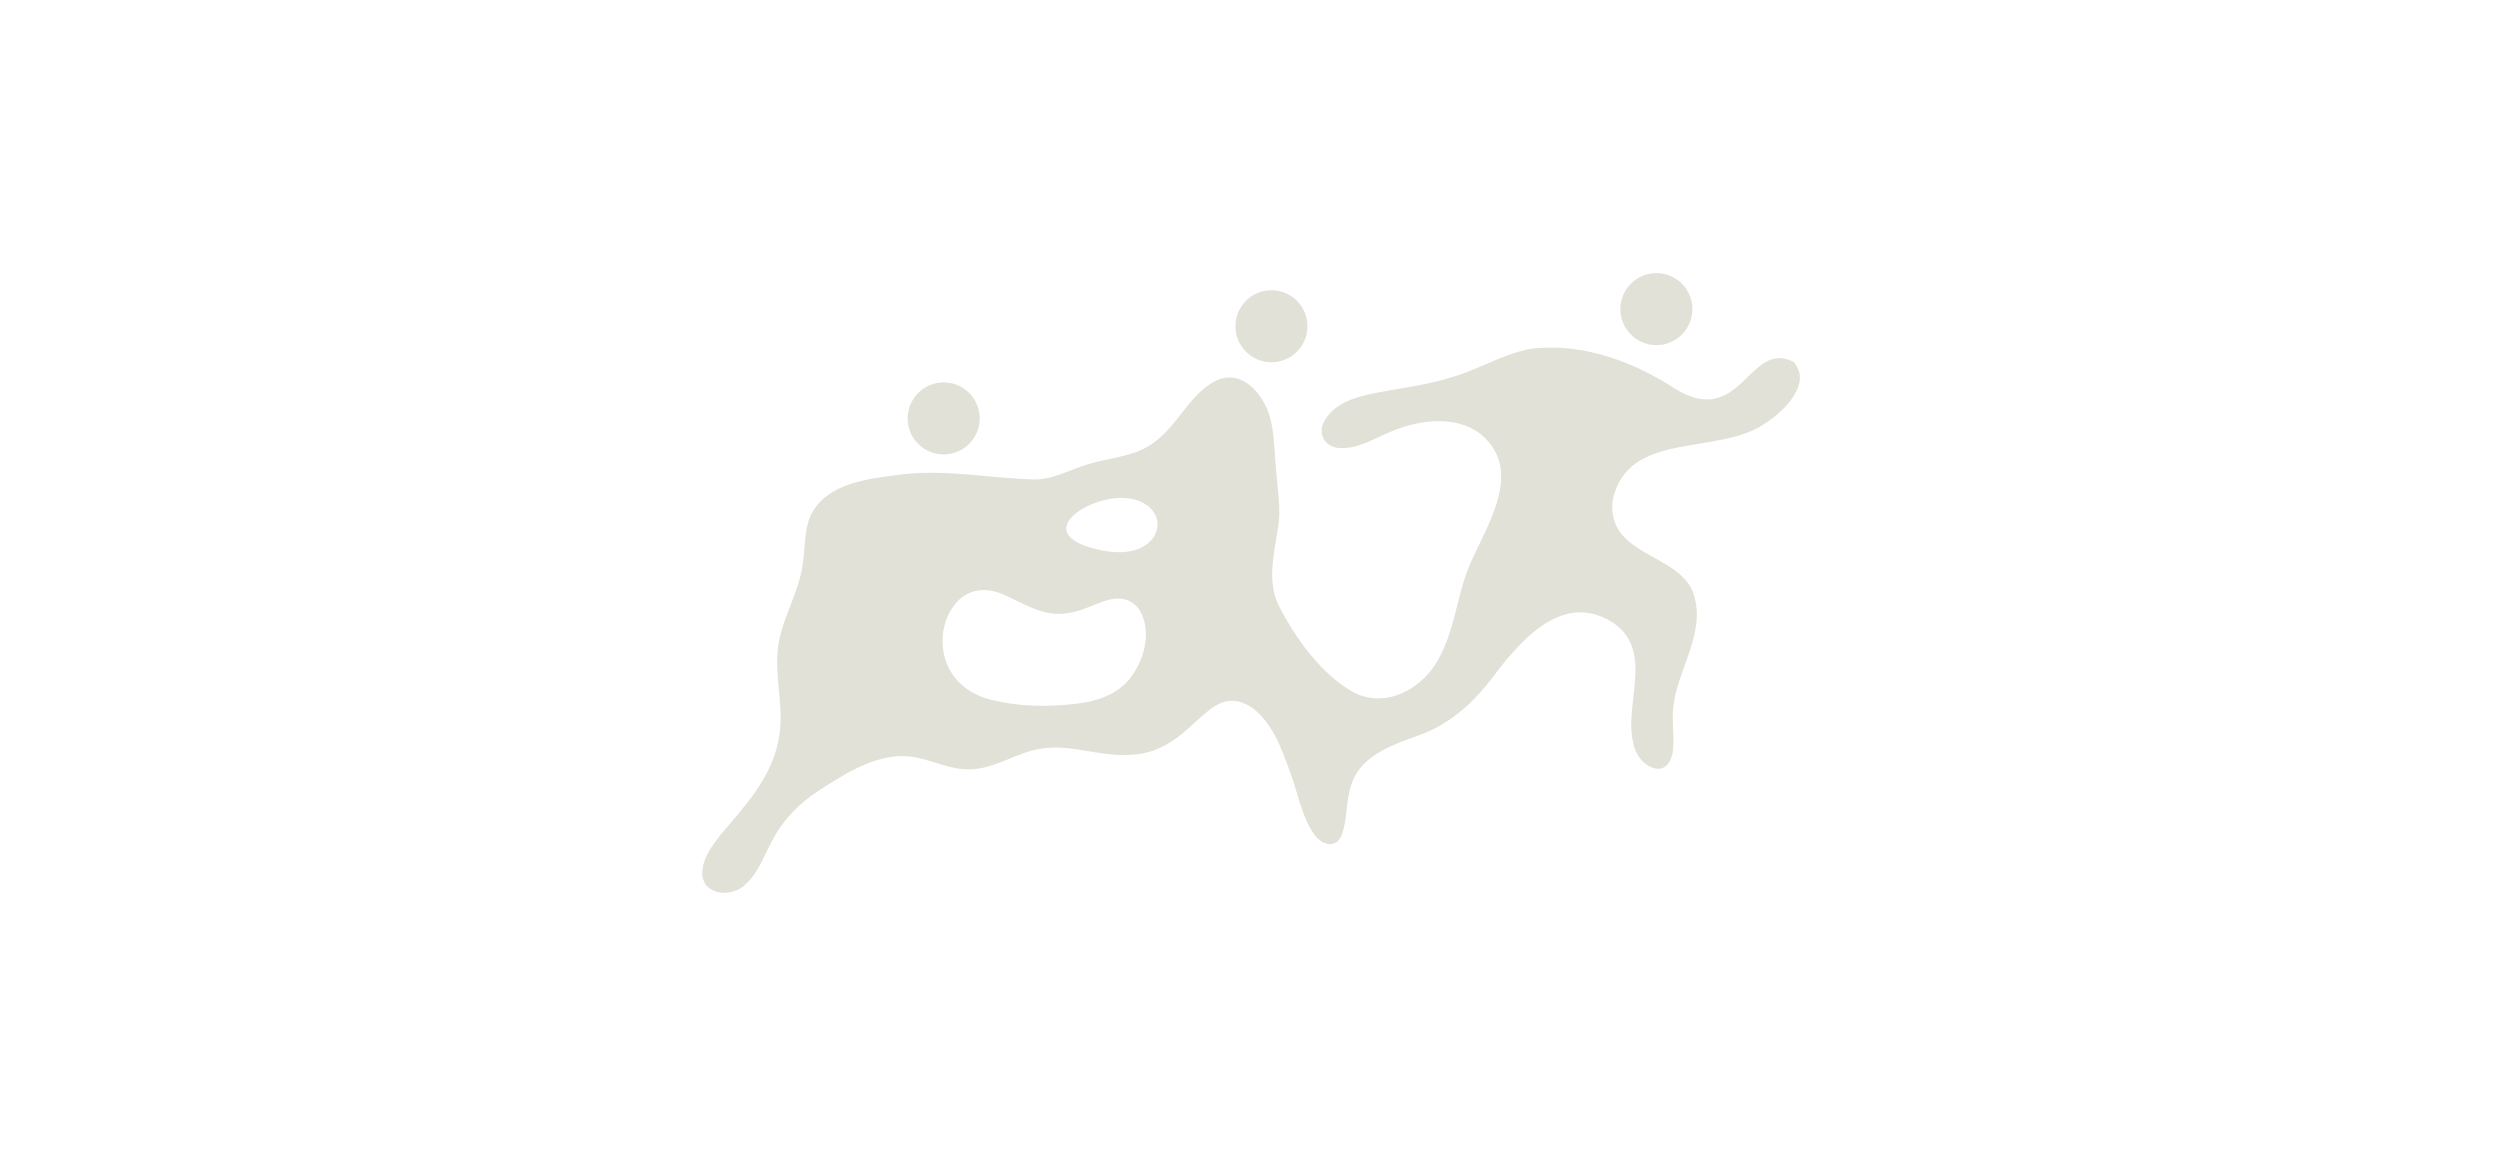
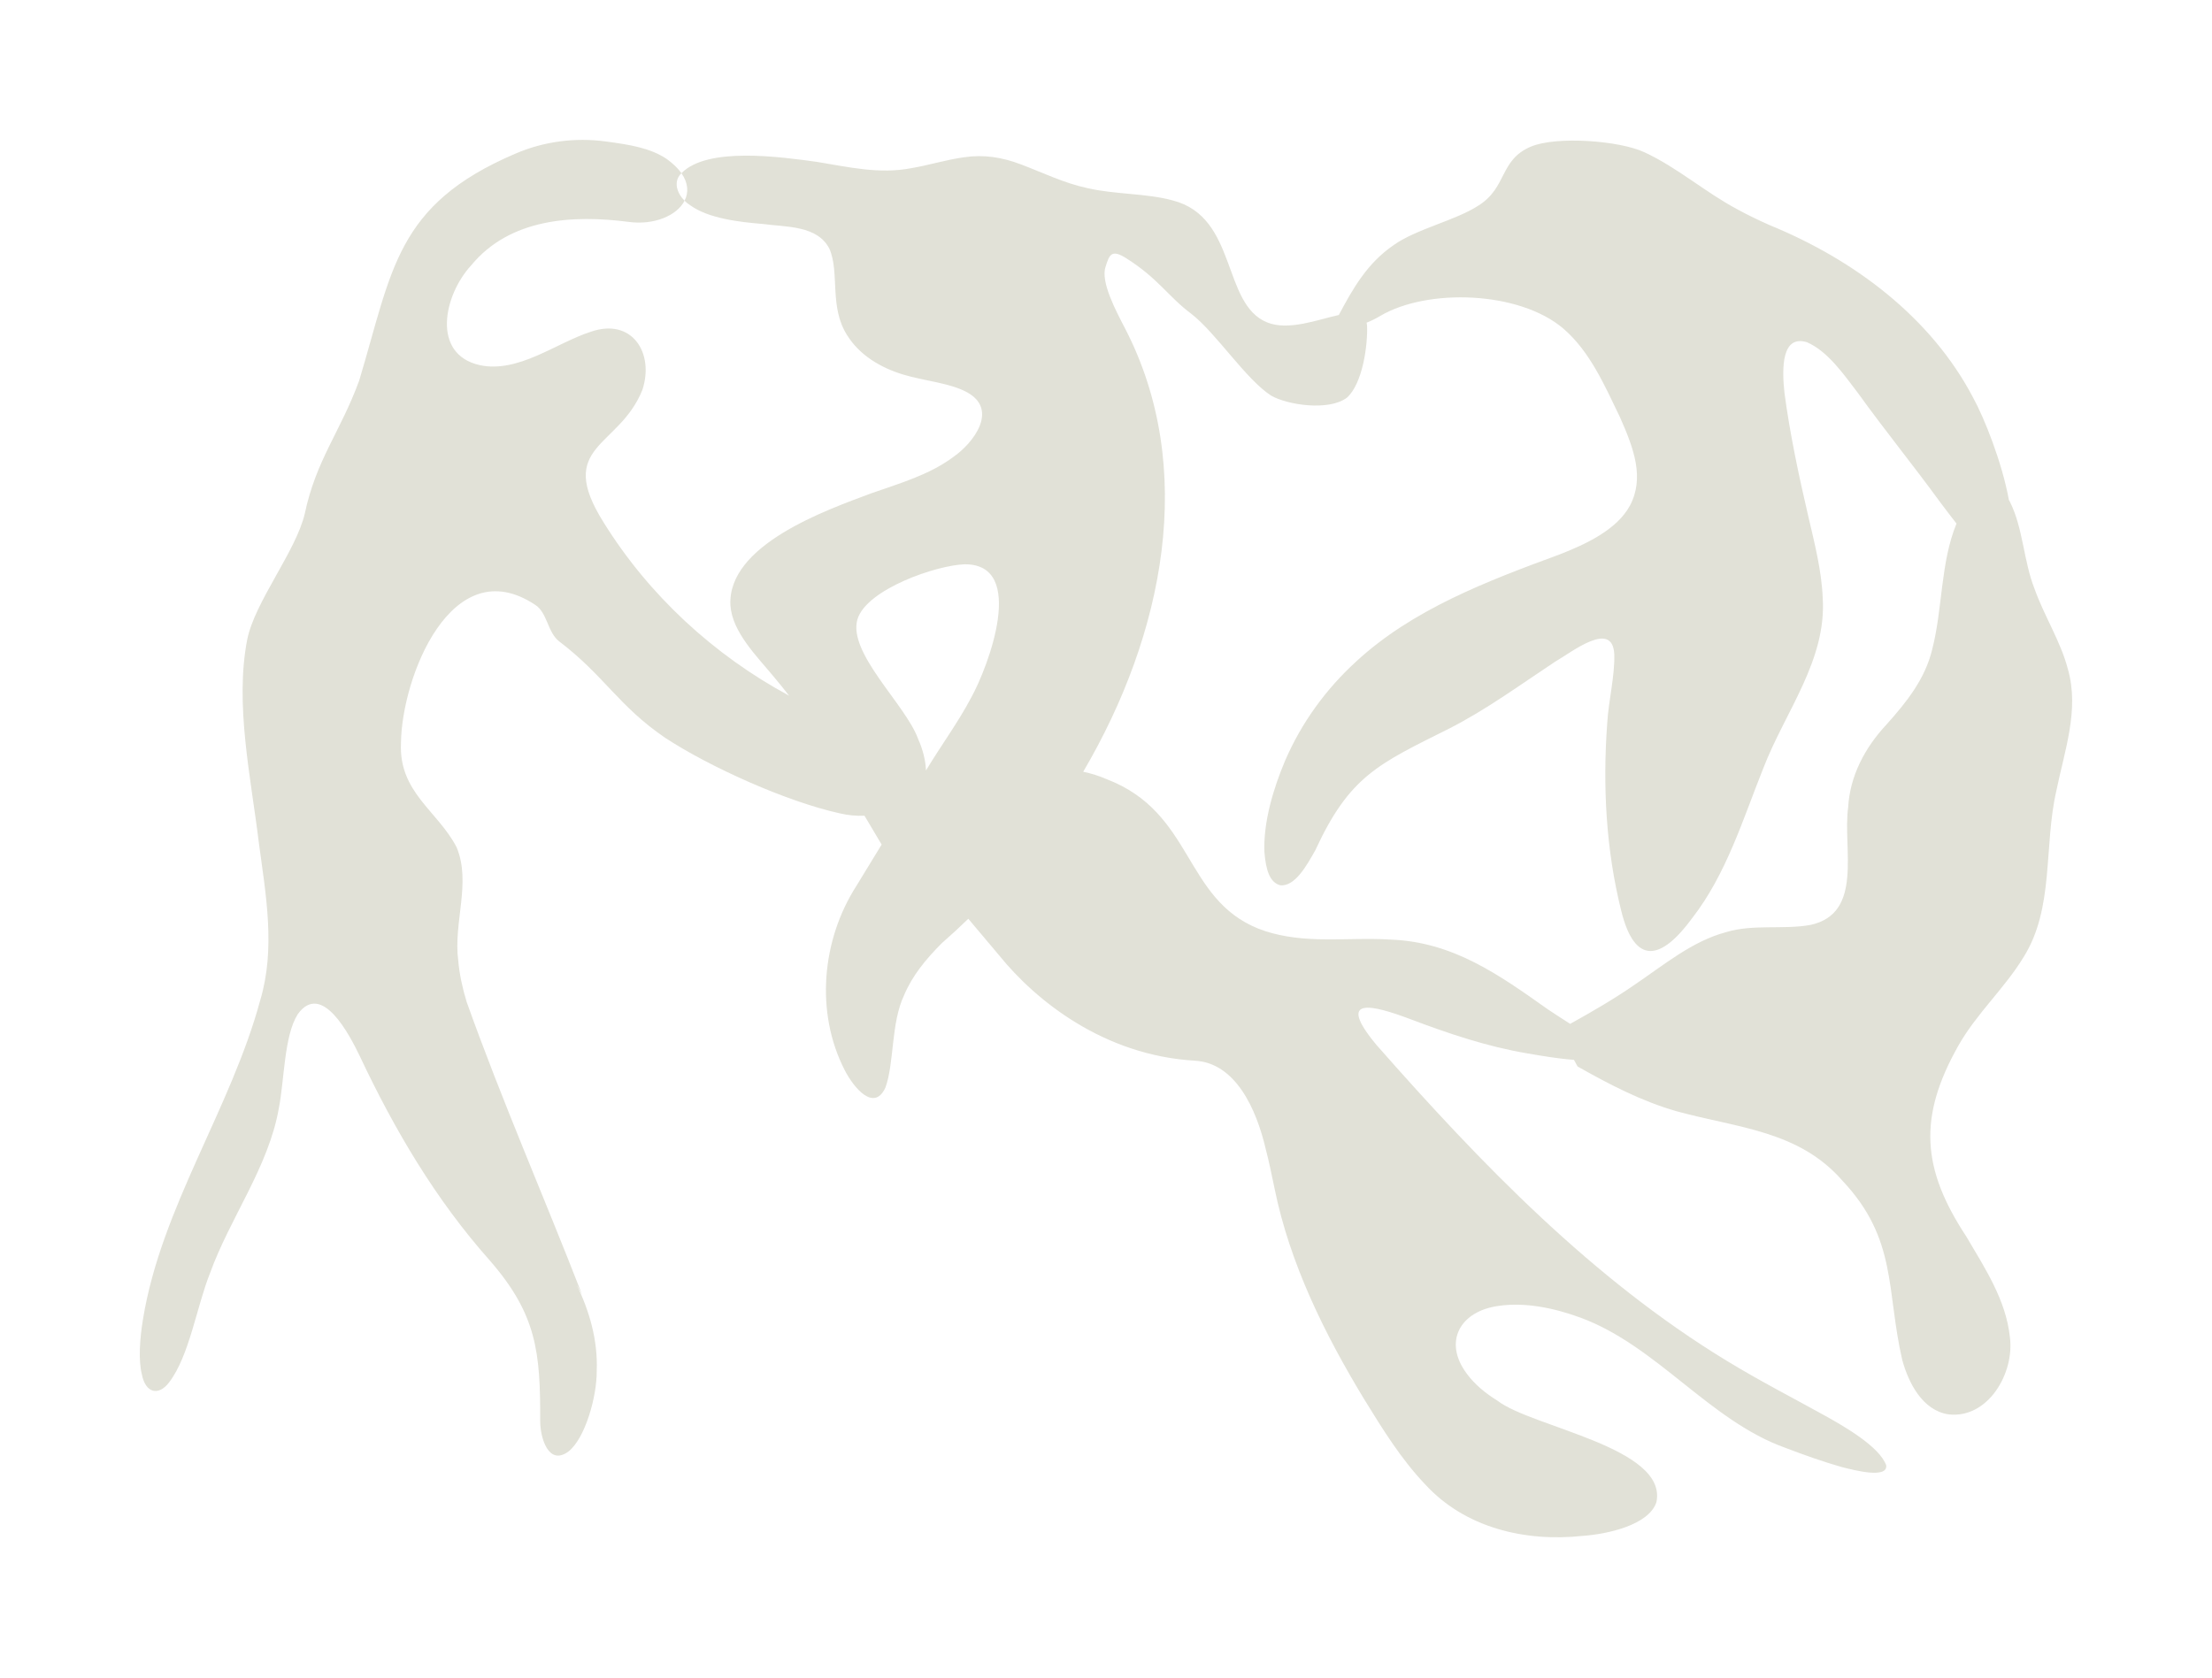
- <svg xmlns="http://www.w3.org/2000/svg" id="Calque_7" data-name="Calque 7" viewBox="0 0 841.89 392.618">
-   <defs>
-     <style>
-       .cls-1 {
-         fill: #e1e1d7;
-       }
-     </style>
-   </defs>
-   <path class="cls-1" d="M275.771,266.216c-6.337,4.109-11.819,9.524-15.365,16.235-2.969,5.136-4.868,11.394-9.235,15.248-4.453,4.737-14.753,3.995-14.692-3.881.204-4.88,3.095-8.697,6.188-12.721,8.029-9.478,16.971-18.935,19.424-31.551,2.179-9.742-.884-19.539-.285-29.317.495-10.024,6.414-18.743,8.232-28.526,1.174-5.853.537-12.229,2.814-17.798,5.335-11.617,20.284-12.75,31.504-14.22,14.696-1.63,29.481,1.422,44.119,1.787,7.144-.092,13.171-4.12,19.998-5.702,7.1-1.896,14.951-2.41,20.8-7.274,7.357-5.645,11.283-15.237,19.414-19.895,9.899-5.504,18.231,5.532,19.589,14.588,1.005,5.268,1.009,10.85,1.543,16.131.432,5.097,1.234,10.167.934,15.267-.905,9.576-4.685,19.946-.162,29.286,5.571,10.977,14.591,23.563,25.524,29.417,10.851,5.461,23.249-1.585,28.426-11.61,5.342-9.513,6.039-20.757,10.115-30.78,5.821-13.877,19.08-32.449,3.718-44.922-8.5-6.243-20.552-4.582-29.767-.717-5.748,2.317-11.541,6.208-17.952,5.58-3.871-.335-6.678-3.956-5.21-7.915,4.053-9.351,16.309-10.15,25.096-11.932,8.935-1.37,17.89-3.207,26.231-6.809,6.416-2.592,12.785-5.894,19.636-6.848,16.657-1.712,33.326,4.266,47.143,13.249,22.866,14.533,25.182-16.396,40.392-8.733,6.503,7.234-3.131,16.607-9.396,20.629-15.61,11.205-46.778,2.09-51.523,26.269-1.677,18.171,20.785,17.338,26.781,29.915,5.513,13.267-4.746,26.098-6.27,39.077-.692,5.217.573,10.93-.31,16.032-2.126,9.553-11.743,4.1-13.09-3.056-3.63-13.441,7.247-31.176-6.862-41.003-17.704-11.301-32.249,7.227-42.005,20.179-6.062,7.592-13.587,14.118-22.846,17.481-8.895,3.322-19.921,6.643-23.237,16.57-1.833,4.926-1.459,10.986-2.925,15.907-1.56,6.262-6.865,5.278-9.907.823-4.25-6.27-5.285-13.878-8.012-20.956-2.78-7.774-5.899-16.324-12.717-21.451-15.562-10.075-19.468,16.191-42.29,15.95-9.374.435-18.659-3.579-28.071-2.189-8.723.978-16.188,7.157-25.094,7.043-6.199.056-11.991-2.922-17.99-4.045-11.594-2.211-22.847,5.007-32.341,11.143l-.063.043ZM366.804,184.304c3.722,1.068,7.631,1.865,11.51,1.623,2.634-.203,5.2-.853,7.193-2.166,3.498-2.149,5.4-6.414,3.648-10.175-2.952-5.859-10.716-6.713-16.6-5.336-10.185,2.173-21.298,11.096-5.833,16.028l.082.025ZM382.172,226.062c3.565-5.772,5.194-13.539,2.055-19.767-1.587-3.218-5.029-5.088-8.577-4.692-3.643.279-7.633,2.471-11.596,3.779-2.931.986-6.03,1.546-9.12,1.261-6.258-.519-11.734-4.231-17.378-6.574-6.065-2.601-12.392-1.539-16.36,3.926-4.661,6.269-5.053,15.421-1.039,22.126,2.908,4.993,8.126,8.218,13.667,9.554,9.078,2.278,18.779,2.437,28.173,1.38,8.156-.968,15.728-3.477,20.135-10.928l.04-.065Z" />
-   <circle class="cls-1" cx="317.789" cy="140.908" r="12.13" />
-   <circle class="cls-1" cx="428.163" cy="109.863" r="12.13" />
-   <circle class="cls-1" cx="557.793" cy="104.099" r="12.13" />
+ <svg xmlns="http://www.w3.org/2000/svg" viewBox="35.7 33.3 770.4 584.3">
+   <g fill="#e1e1d7">
+     <path d="M 708.633 259.59 C 706.176 269.828 699.723 277.918 692.723 285.719 C 685.289 293.688 679.996 303.535 679.379 314.574 C 677.418 328.855 684.879 351.527 666.215 355.531 C 656.812 357.23 646.238 355.172 636.867 358.039 C 624.973 361.215 615.227 369.484 604.617 376.629 C 597.527 381.5 590.086 385.824 582.555 389.992 C 580.039 388.371 577.391 386.676 574.844 384.969 C 557.715 372.852 541.855 361.477 520.109 360.637 C 511.582 360.086 502.953 360.777 494.41 360.496 C 487.301 360.285 480.199 359.289 473.918 356.801 C 447.938 346.332 451.383 316.43 421.301 304.816 C 418.496 303.598 415.719 302.727 412.961 302.168 C 441.117 254.207 452.723 196.375 427.523 147.688 C 424.336 141.555 418.953 131.445 420.75 126.242 C 422.059 122.059 422.789 120.008 427.902 123.234 C 439.18 130.355 442.504 136.57 450.625 142.641 C 459.195 149.262 469.57 165.414 478.422 171.137 C 484.145 174.402 498.535 176.582 504.82 171.836 C 510.363 166.844 512.121 153.25 511.812 146.668 C 511.781 146.316 511.742 145.996 511.672 145.699 C 513.078 145.168 514.656 144.418 516.457 143.34 C 532.844 133.672 564.855 134.633 580.246 147.824 C 589.516 155.836 594.602 167.68 599.883 178.59 C 604.746 189.555 608.543 199.754 603.34 209.512 C 598.754 217.93 587.828 222.984 578.711 226.52 C 553.668 235.727 527.68 245.605 508.074 263.715 C 497.508 273.344 488.938 285.16 483.277 298.312 C 479.16 308.039 475.656 319.797 476.074 330.113 C 476.562 336.355 477.922 340.742 481.566 341.699 C 486.793 342.309 491.027 334.41 493.812 329.484 C 505.777 303.605 515.676 299.5 540.336 287.164 C 553.34 280.555 565.125 271.883 577.262 263.863 C 583.133 260.488 597.258 249.172 597.918 261.117 C 598.188 268.598 595.938 277.328 595.48 285.07 C 593.852 307.07 595.031 329.316 600.344 350.59 C 605.078 369.824 614.277 367.906 625.113 353.086 C 637.02 337.703 642.703 318.738 649.852 300.871 C 657.473 281.152 671.895 263.316 670.52 241.68 C 670.137 231.965 667.641 222.434 665.445 212.965 C 662.156 198.832 659.113 184.52 657.195 170.16 C 656.266 161.52 656.195 149.863 665.016 152.52 C 672.324 155.664 677.93 163.867 682.812 170.238 C 692.07 183.133 702.09 195.418 711.406 208.223 C 712.695 209.871 714.734 212.715 717.121 215.691 C 711.488 229.355 712.336 245.297 708.633 259.59 M 373.977 276.277 C 369.375 285.027 363.332 293.168 358.207 301.707 C 358.039 298.223 357.188 294.586 355.461 290.723 C 351.176 278.805 330.82 260.738 334.355 248.992 C 337.602 238.535 361.914 230.164 371.73 229.887 C 393.484 229.797 379.852 265.652 373.977 276.277 M 755.926 266.48 C 753.477 256.914 747.633 247.863 744.277 238.387 C 740.473 228.797 740.332 217.359 735.77 208.223 C 735.629 207.961 735.5 207.711 735.359 207.473 C 732.992 194.43 726.801 178.887 722.863 171.758 C 708.184 143.781 681.434 123.773 652.141 111.777 C 648.234 110.043 644.461 108.234 640.855 106.258 C 629.609 100.293 619.898 91.645 608.395 86.332 C 599.684 82.254 577.66 80.637 568.832 84.402 C 557.906 89.035 560.652 98.605 550.664 104.879 C 542.844 110.051 529 113.039 521.078 118.691 C 511.922 124.965 506.926 133.734 501.992 143.031 C 494.551 144.688 484.402 148.625 477.023 145.617 C 461.172 139.207 466.777 108.941 444.152 103.129 C 435.062 100.613 424.227 101.094 414.449 98.844 C 406.449 97.156 398.918 93.461 391.336 90.594 C 384.734 88.059 378.281 87.07 371.441 88.09 C 365.32 88.926 359.188 90.863 353.035 91.895 C 342.016 94.012 331.559 91.562 320.105 89.676 C 307.738 88 282.141 84.293 273.031 93.641 C 275.449 97.078 275.566 100.422 274.121 103.23 C 274.699 103.82 275.359 104.34 276.066 104.789 C 282.418 109.402 293.047 110.641 301.367 111.328 C 309.547 112.438 320.395 111.777 324.578 119.98 C 328.203 128.289 324.41 140.203 330.75 150.094 C 335.117 157.094 342.496 161.457 350.328 163.805 C 357.43 165.992 366.727 166.691 372.691 170.066 C 383.379 176.09 374.926 187.527 367.586 192.602 C 359.277 198.754 349 201.699 339.32 205.098 C 323.039 211.148 289.023 223.215 290.09 244.16 C 290.719 253.566 299.348 261.938 305.371 269.277 C 307.141 271.363 308.848 273.492 310.516 275.648 C 284.316 261.527 261.656 240.633 245.953 215.332 C 228.914 188.285 251.289 189.477 259.43 169.129 C 263.684 156.164 255.73 143.871 241.398 148.902 C 229.426 152.75 216.191 163.406 202.758 160.5 C 185.816 156.656 190.273 136.02 199.852 125.691 C 213.324 109.371 235.176 108.074 254.645 110.602 C 263.473 111.809 271.473 108.422 274.121 103.23 C 271.441 100.562 270.273 96.727 272.68 94.012 C 272.793 93.883 272.91 93.762 273.031 93.641 C 271.883 92.012 270.234 90.367 267.988 88.738 C 262.184 84.793 254.742 83.664 246.703 82.586 C 236.027 81.137 225.098 82.555 215.18 86.84 C 173.441 104.656 172.363 127.52 160.789 165.914 C 154.246 183.762 145.816 193.469 141.852 212.227 C 138.785 225.352 124.48 242.871 121.805 256.082 C 117.402 278.676 123.125 304.285 125.871 327.039 C 128.309 345.176 131.703 363.734 126.348 381.711 C 116.094 419.613 91.902 453.824 85.52 492.766 C 84.332 499.848 83.902 507.277 85.102 512.094 C 86.387 518.664 90.941 519.742 94.617 514.859 C 101.66 505.66 104.188 488.492 108.82 476.914 C 115.793 457.57 129.195 439.922 132.793 419.496 C 134.77 409.586 134.59 394.215 139.402 386.625 C 147.773 375.02 157.48 393.887 161.039 401.297 C 173.164 427.027 187.504 451.305 206.273 472.402 C 222.691 491.297 223.91 504.371 223.84 528.434 C 223.859 534.324 226.789 544.102 233.711 538.949 C 239.48 534.387 243.605 519.973 243.527 510.824 C 243.945 500.188 240.988 490.059 236.484 480.711 L 238.395 484.234 C 225.18 450.238 210.496 416.738 198.242 382.391 C 196.785 377.605 195.727 372.84 195.297 367.926 C 193.539 354.824 199.898 340.742 194.715 328.445 C 188.133 315.762 174.57 309.367 175.352 292.199 C 175.57 269.27 193.039 224.75 222.055 243.988 C 226.359 246.676 226.379 253.648 230.465 256.754 C 246.164 268.688 251.086 279.227 267.328 290.312 C 282.898 300.539 309.828 312.637 328.273 316.672 C 331.152 317.348 334.047 317.598 336.785 317.48 L 342.758 327.527 C 339.82 332.32 336.883 337.113 333.969 341.93 C 321.863 360.805 319.613 385.996 329.844 406.012 C 333.008 412.254 340.141 420.812 344.086 412.164 C 347.18 403.645 345.984 389.73 350.559 380.055 C 353.484 373.102 358.148 367.488 363.691 361.906 C 366.816 359.18 369.902 356.332 372.941 353.375 L 383.828 366.301 C 396.391 381.812 420.082 400.988 451.902 402.824 C 465.996 403.633 473.227 419.547 476.484 433.418 C 477.711 437.992 478.621 442.746 479.621 447.41 C 484.914 473.438 496.949 497.949 511.043 521.121 C 517.344 531.348 523.746 541.707 532.055 550.414 C 545.879 565.527 566.754 570.551 586.988 568.363 C 595.508 567.754 609.973 564.629 612.609 556.609 C 616.535 537.543 569.301 530.559 557.266 521.293 C 553.199 518.785 549.305 515.637 546.52 511.812 C 538.23 500.656 544.262 490.07 557.594 488.25 C 567.023 486.863 577.191 489.051 586.141 492.336 C 612.84 502.184 631.016 528.223 657.535 537.703 C 663.895 540.129 670.598 542.523 677.059 544.363 C 681.715 545.57 693.141 548.488 692.641 543.812 C 690.305 537.262 678.129 530.289 671.137 526.395 C 659.742 520.102 648.137 514.121 637.02 507.328 C 590.273 478.871 551.512 438.711 515.176 397.422 C 500.496 379.844 514.156 383.559 526.801 388.312 C 540.066 393.336 553.578 397.902 567.621 400.277 C 572.836 401.168 578.449 402.137 583.883 402.527 L 585.133 404.832 C 596.18 411.074 607.504 416.988 619.758 420.473 C 640.805 426.246 662.156 427.137 677.391 444.633 C 696.566 465.031 692.59 482.707 698.215 507.07 C 700.43 515.199 705.324 524.648 714.273 526.027 C 728.078 527.684 737.387 511.645 735.707 499.117 C 734.352 486.254 727.129 475.289 720.559 464.121 C 704.938 440.418 703.758 422.48 717.68 397.73 C 723.992 386.465 733.812 377.715 740.484 366.73 C 751.219 349.59 747.445 328.246 751.879 308.84 C 754.707 294.938 759.957 280.613 755.926 266.48 " />
+   </g>
</svg>
